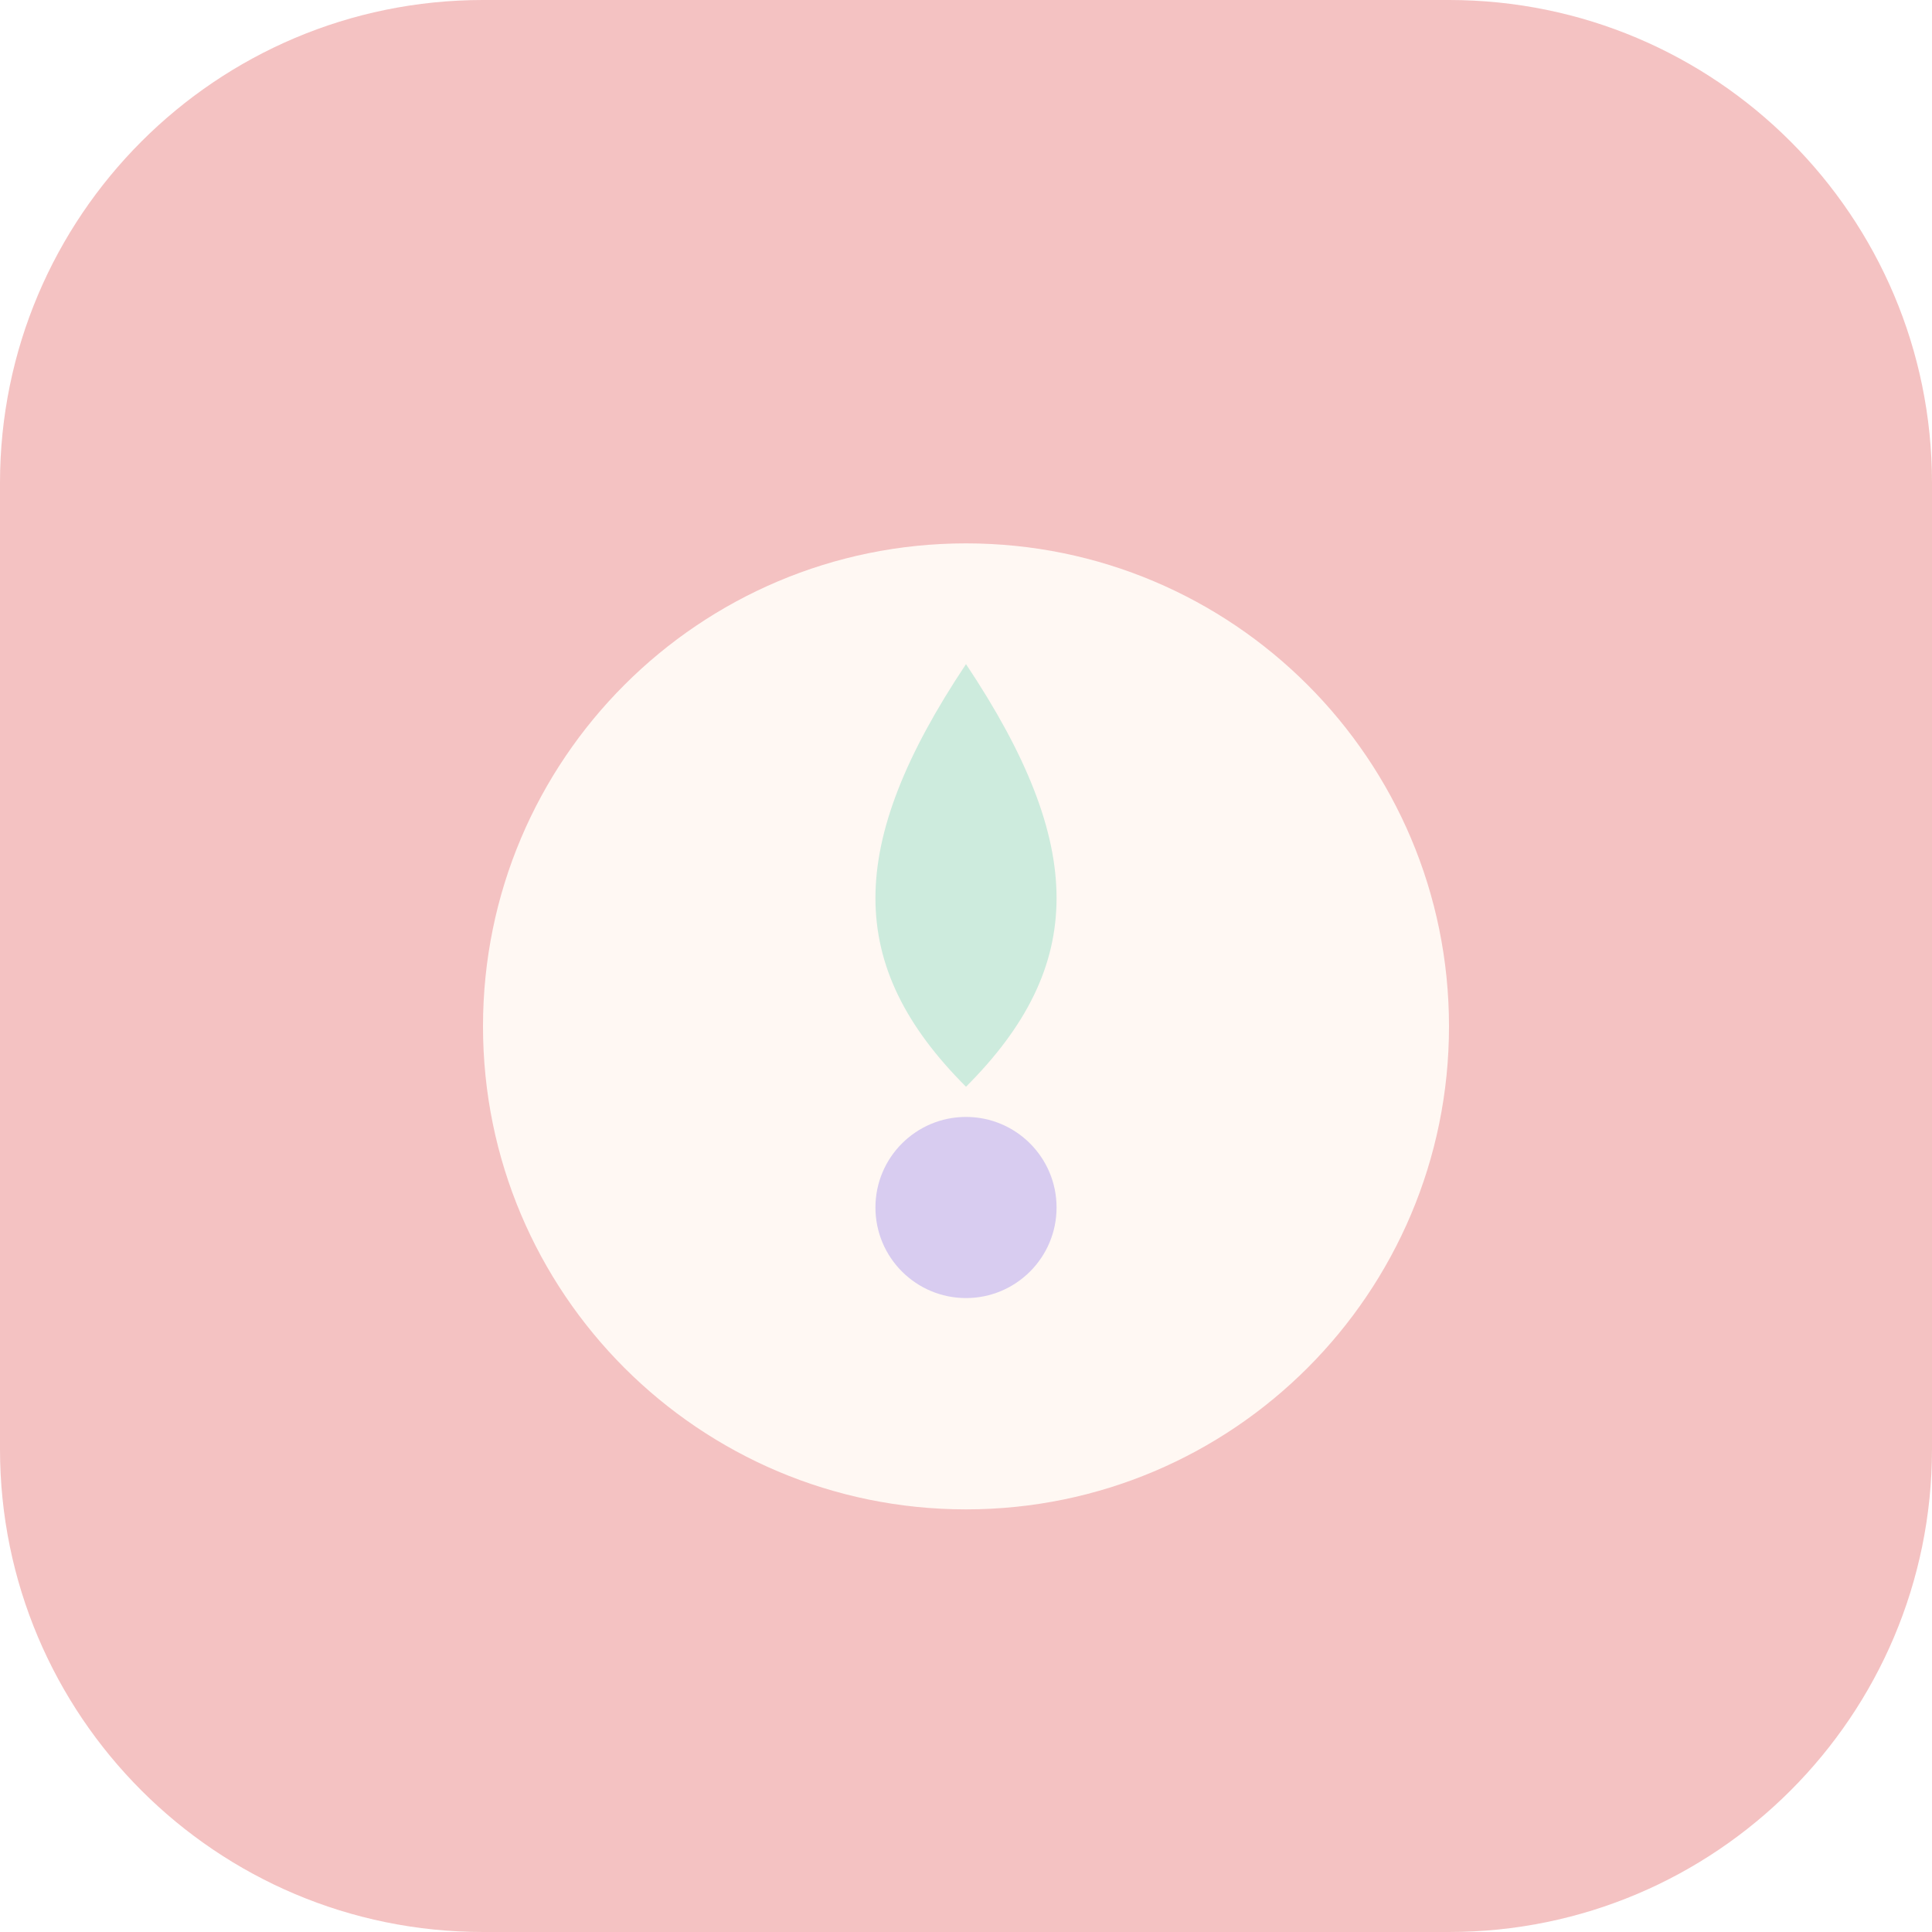
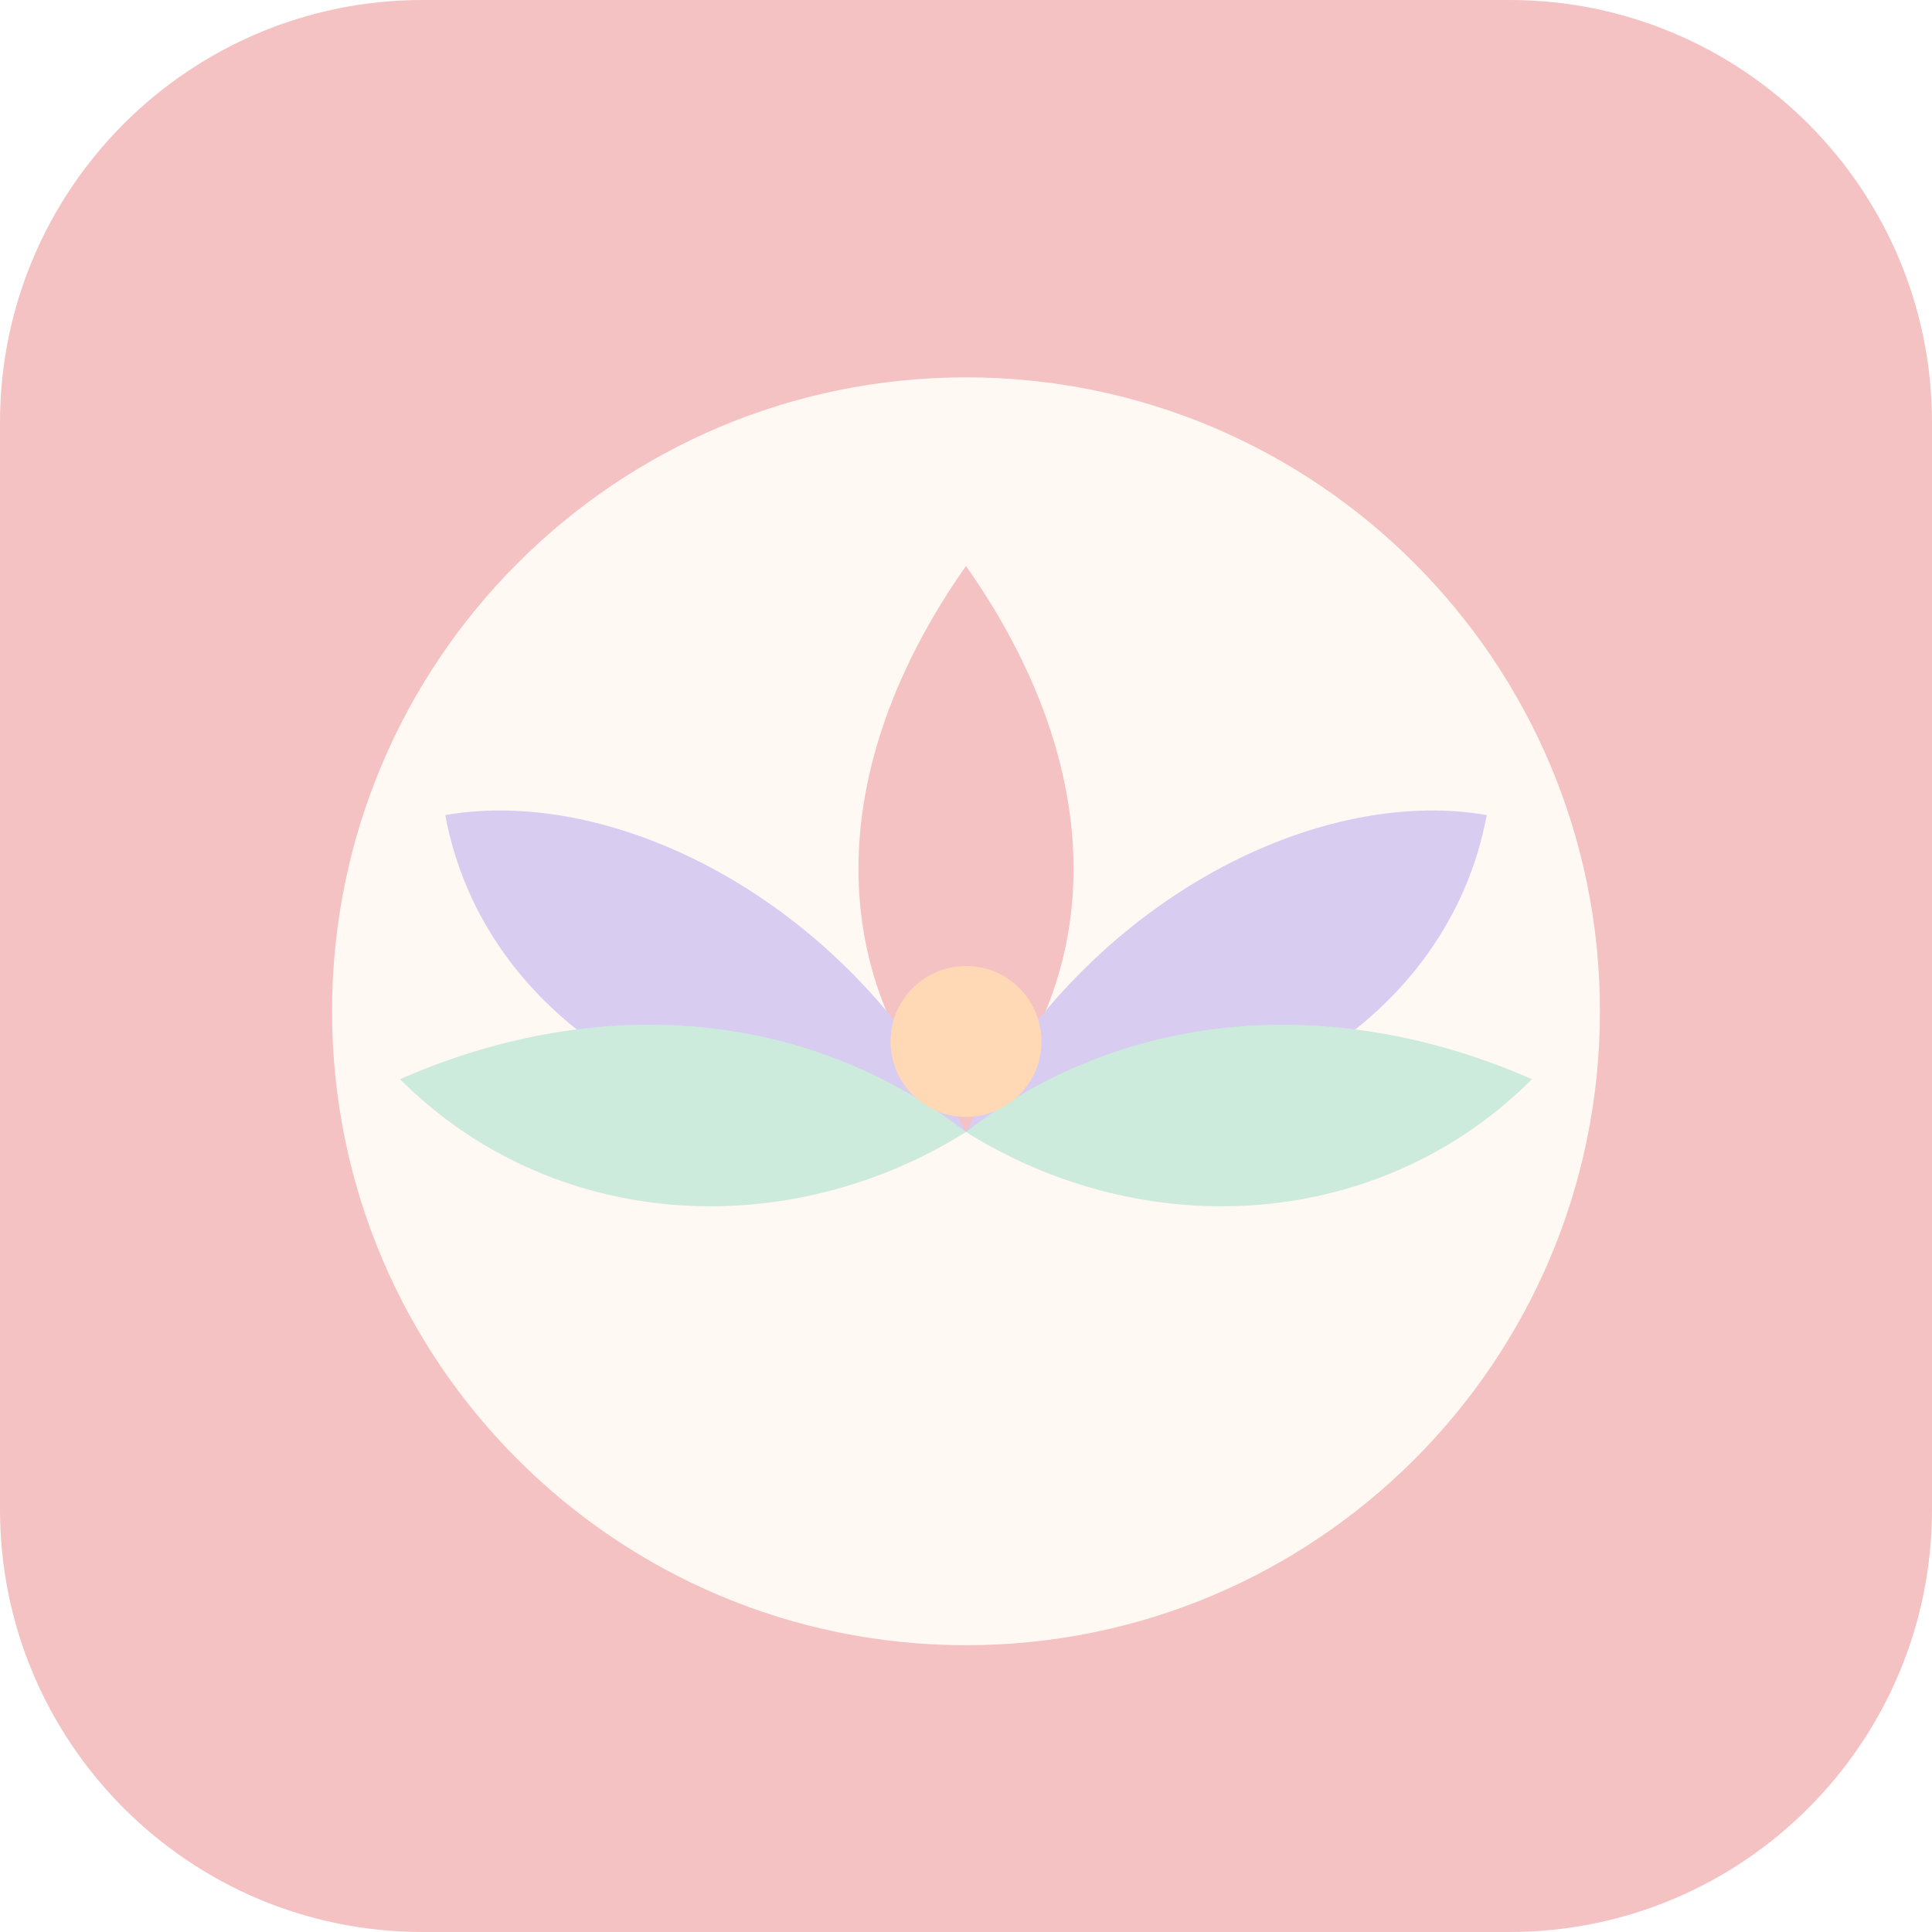
- <svg xmlns="http://www.w3.org/2000/svg" viewBox="0 0 64 64">
-   <rect width="64" height="64" rx="16" fill="#F4C2C2" />
-   <circle cx="32" cy="34" r="16" fill="#FFF8F3" />
-   <path d="M32 22c-4 6-4 10 0 14 4-4 4-8 0-14z" fill="#CDEBDD" />
-   <circle cx="32" cy="40" r="3" fill="#D8CCF0" />
+ <svg xmlns="http://www.w3.org/2000/svg" viewBox="0 0 512 512">
+   <rect width="512" height="512" rx="112" fill="#F4C2C2" />
+   <circle cx="256" cy="268" r="168" fill="#FFF8F3" />
+   <g transform="translate(256 300)">
+     <path d="M0 -150 C 38 -96 38 -40 0 0 C -38 -40 -38 -96 0 -150 Z" fill="#F4C2C2" />
+     <path d="M0 0 C -30 -60 -92 -92 -138 -84 C -128 -30 -72 6 0 0 Z" fill="#D8CCF0" />
+     <path d="M0 0 C 30 -60 92 -92 138 -84 C 128 -30 72 6 0 0 Z" fill="#D8CCF0" />
+     <path d="M0 0 C -44 -34 -100 -36 -150 -14 C -110 26 -48 30 0 0 Z" fill="#CDEBDD" />
+     <path d="M0 0 C 44 -34 100 -36 150 -14 C 110 26 48 30 0 0 Z" fill="#CDEBDD" />
+     <circle cx="0" cy="-24" r="20" fill="#FFD8B5" />
+   </g>
</svg>
